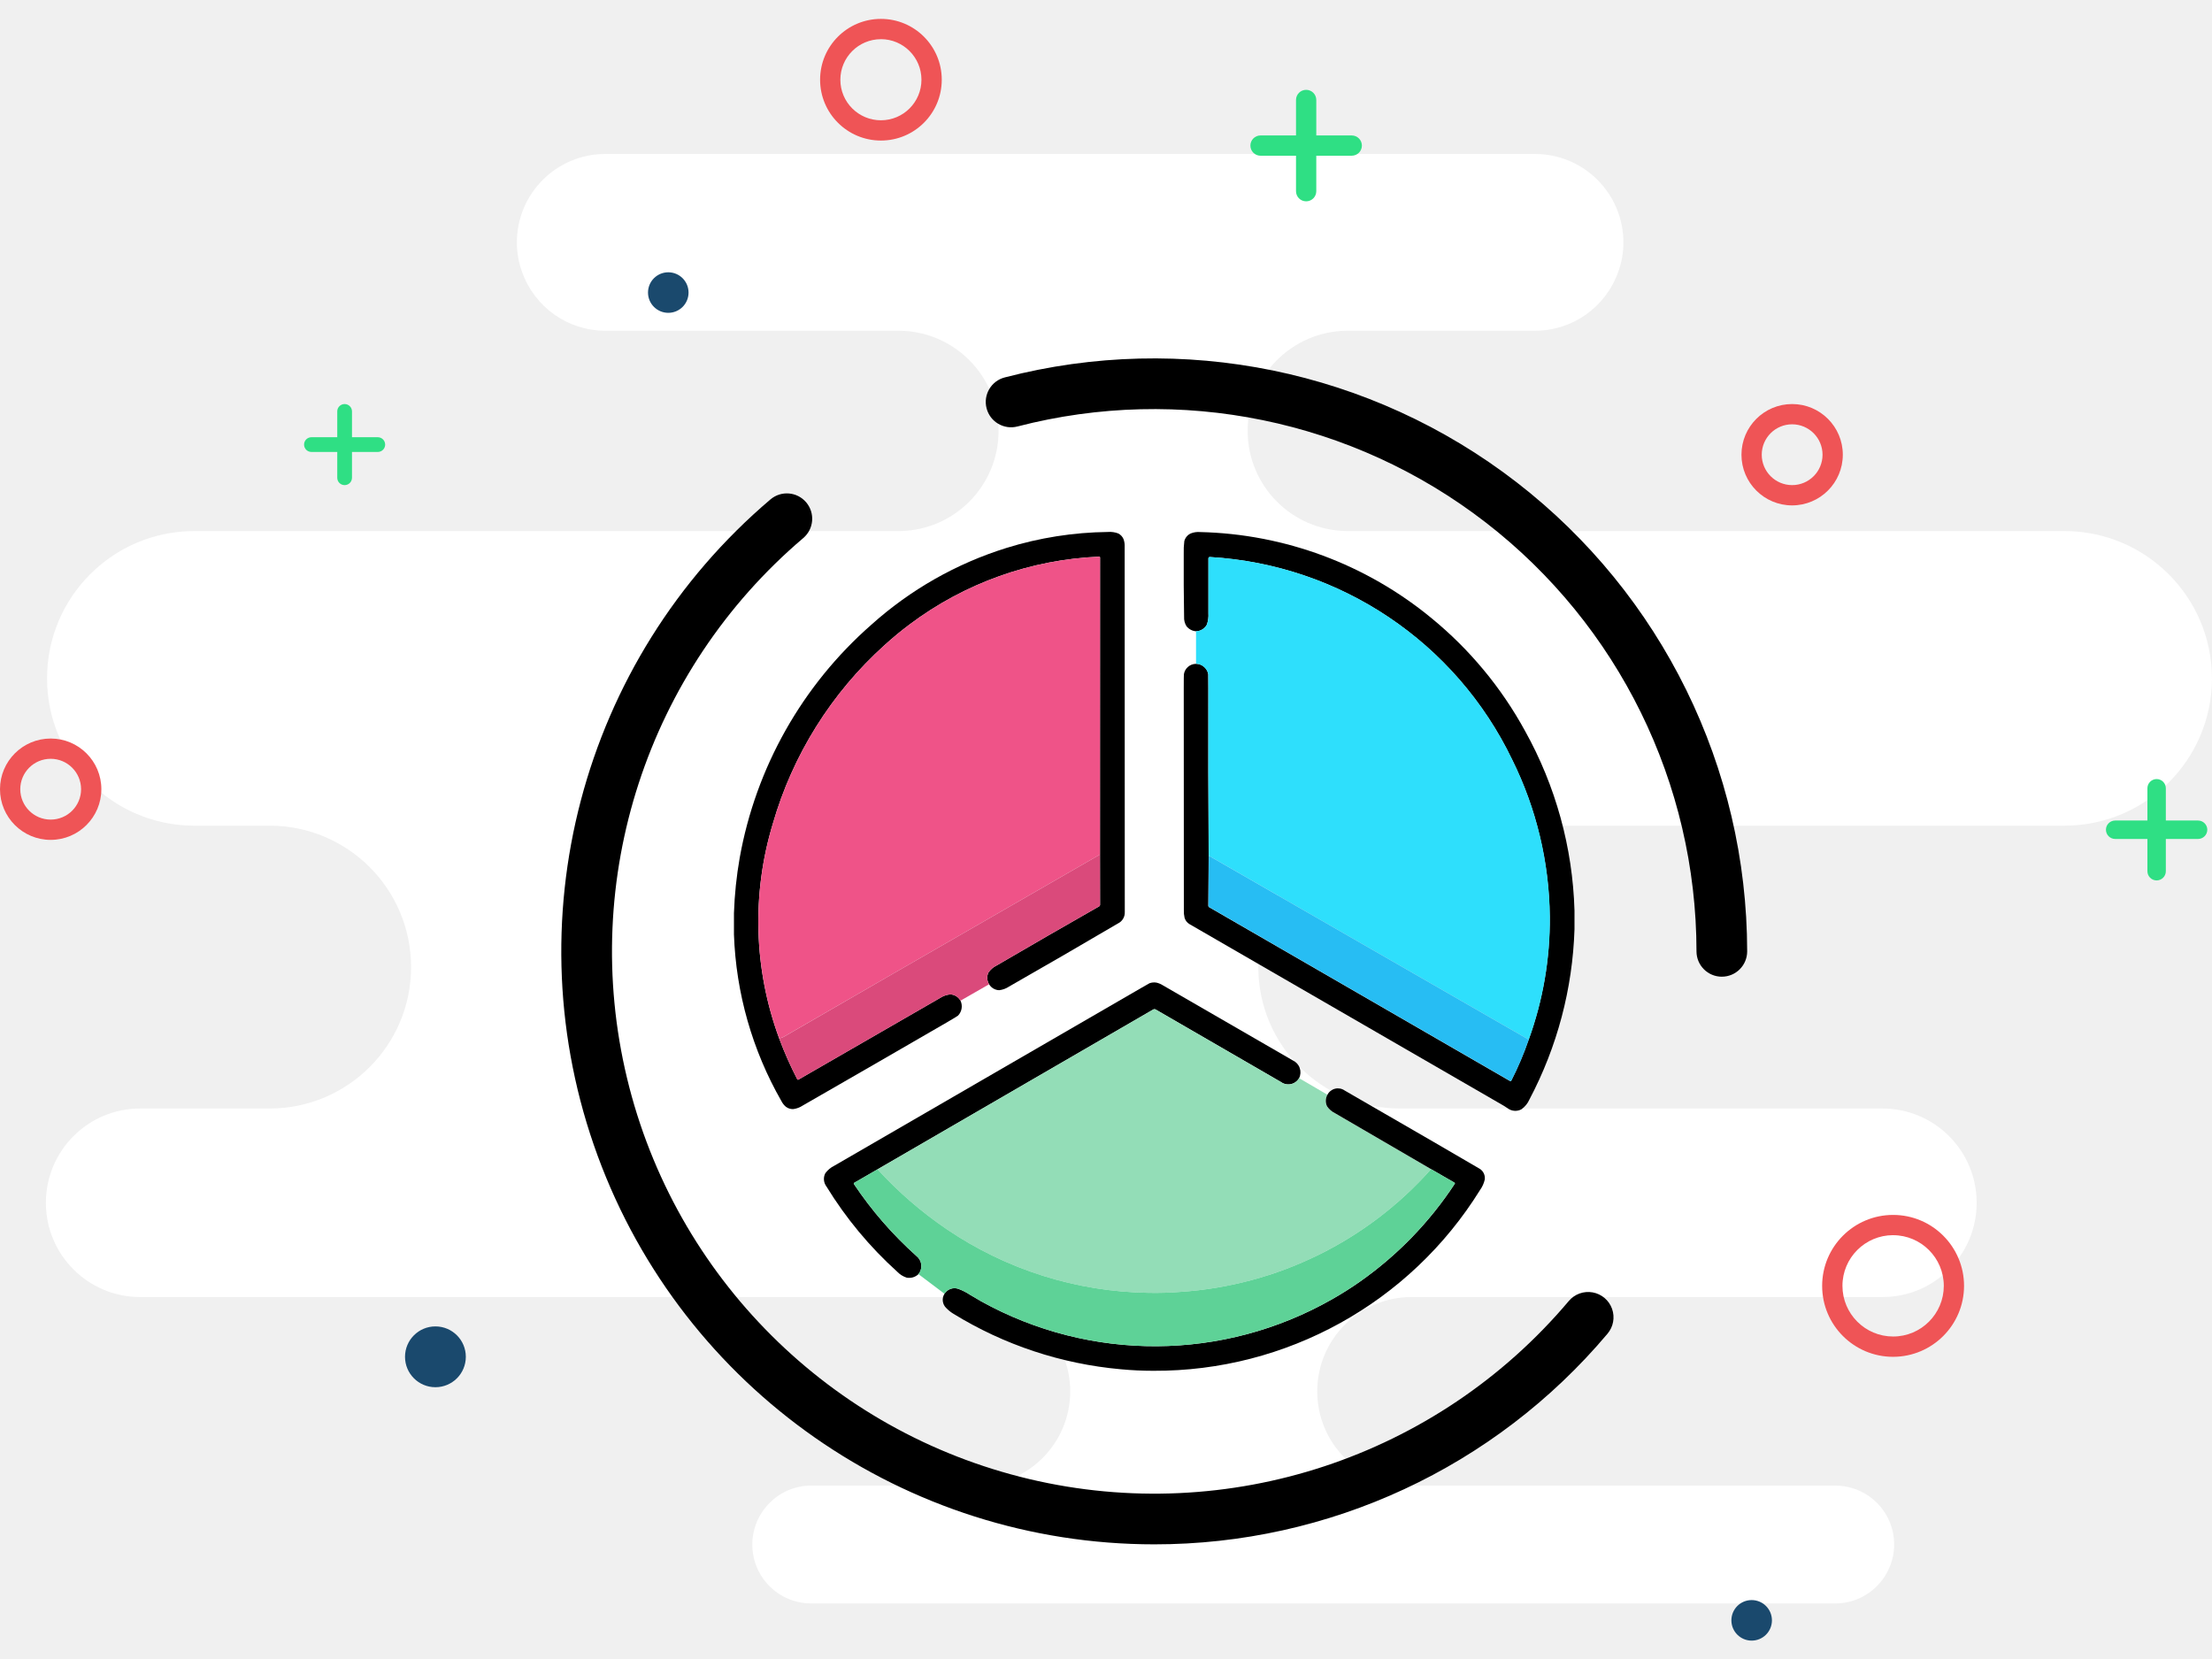
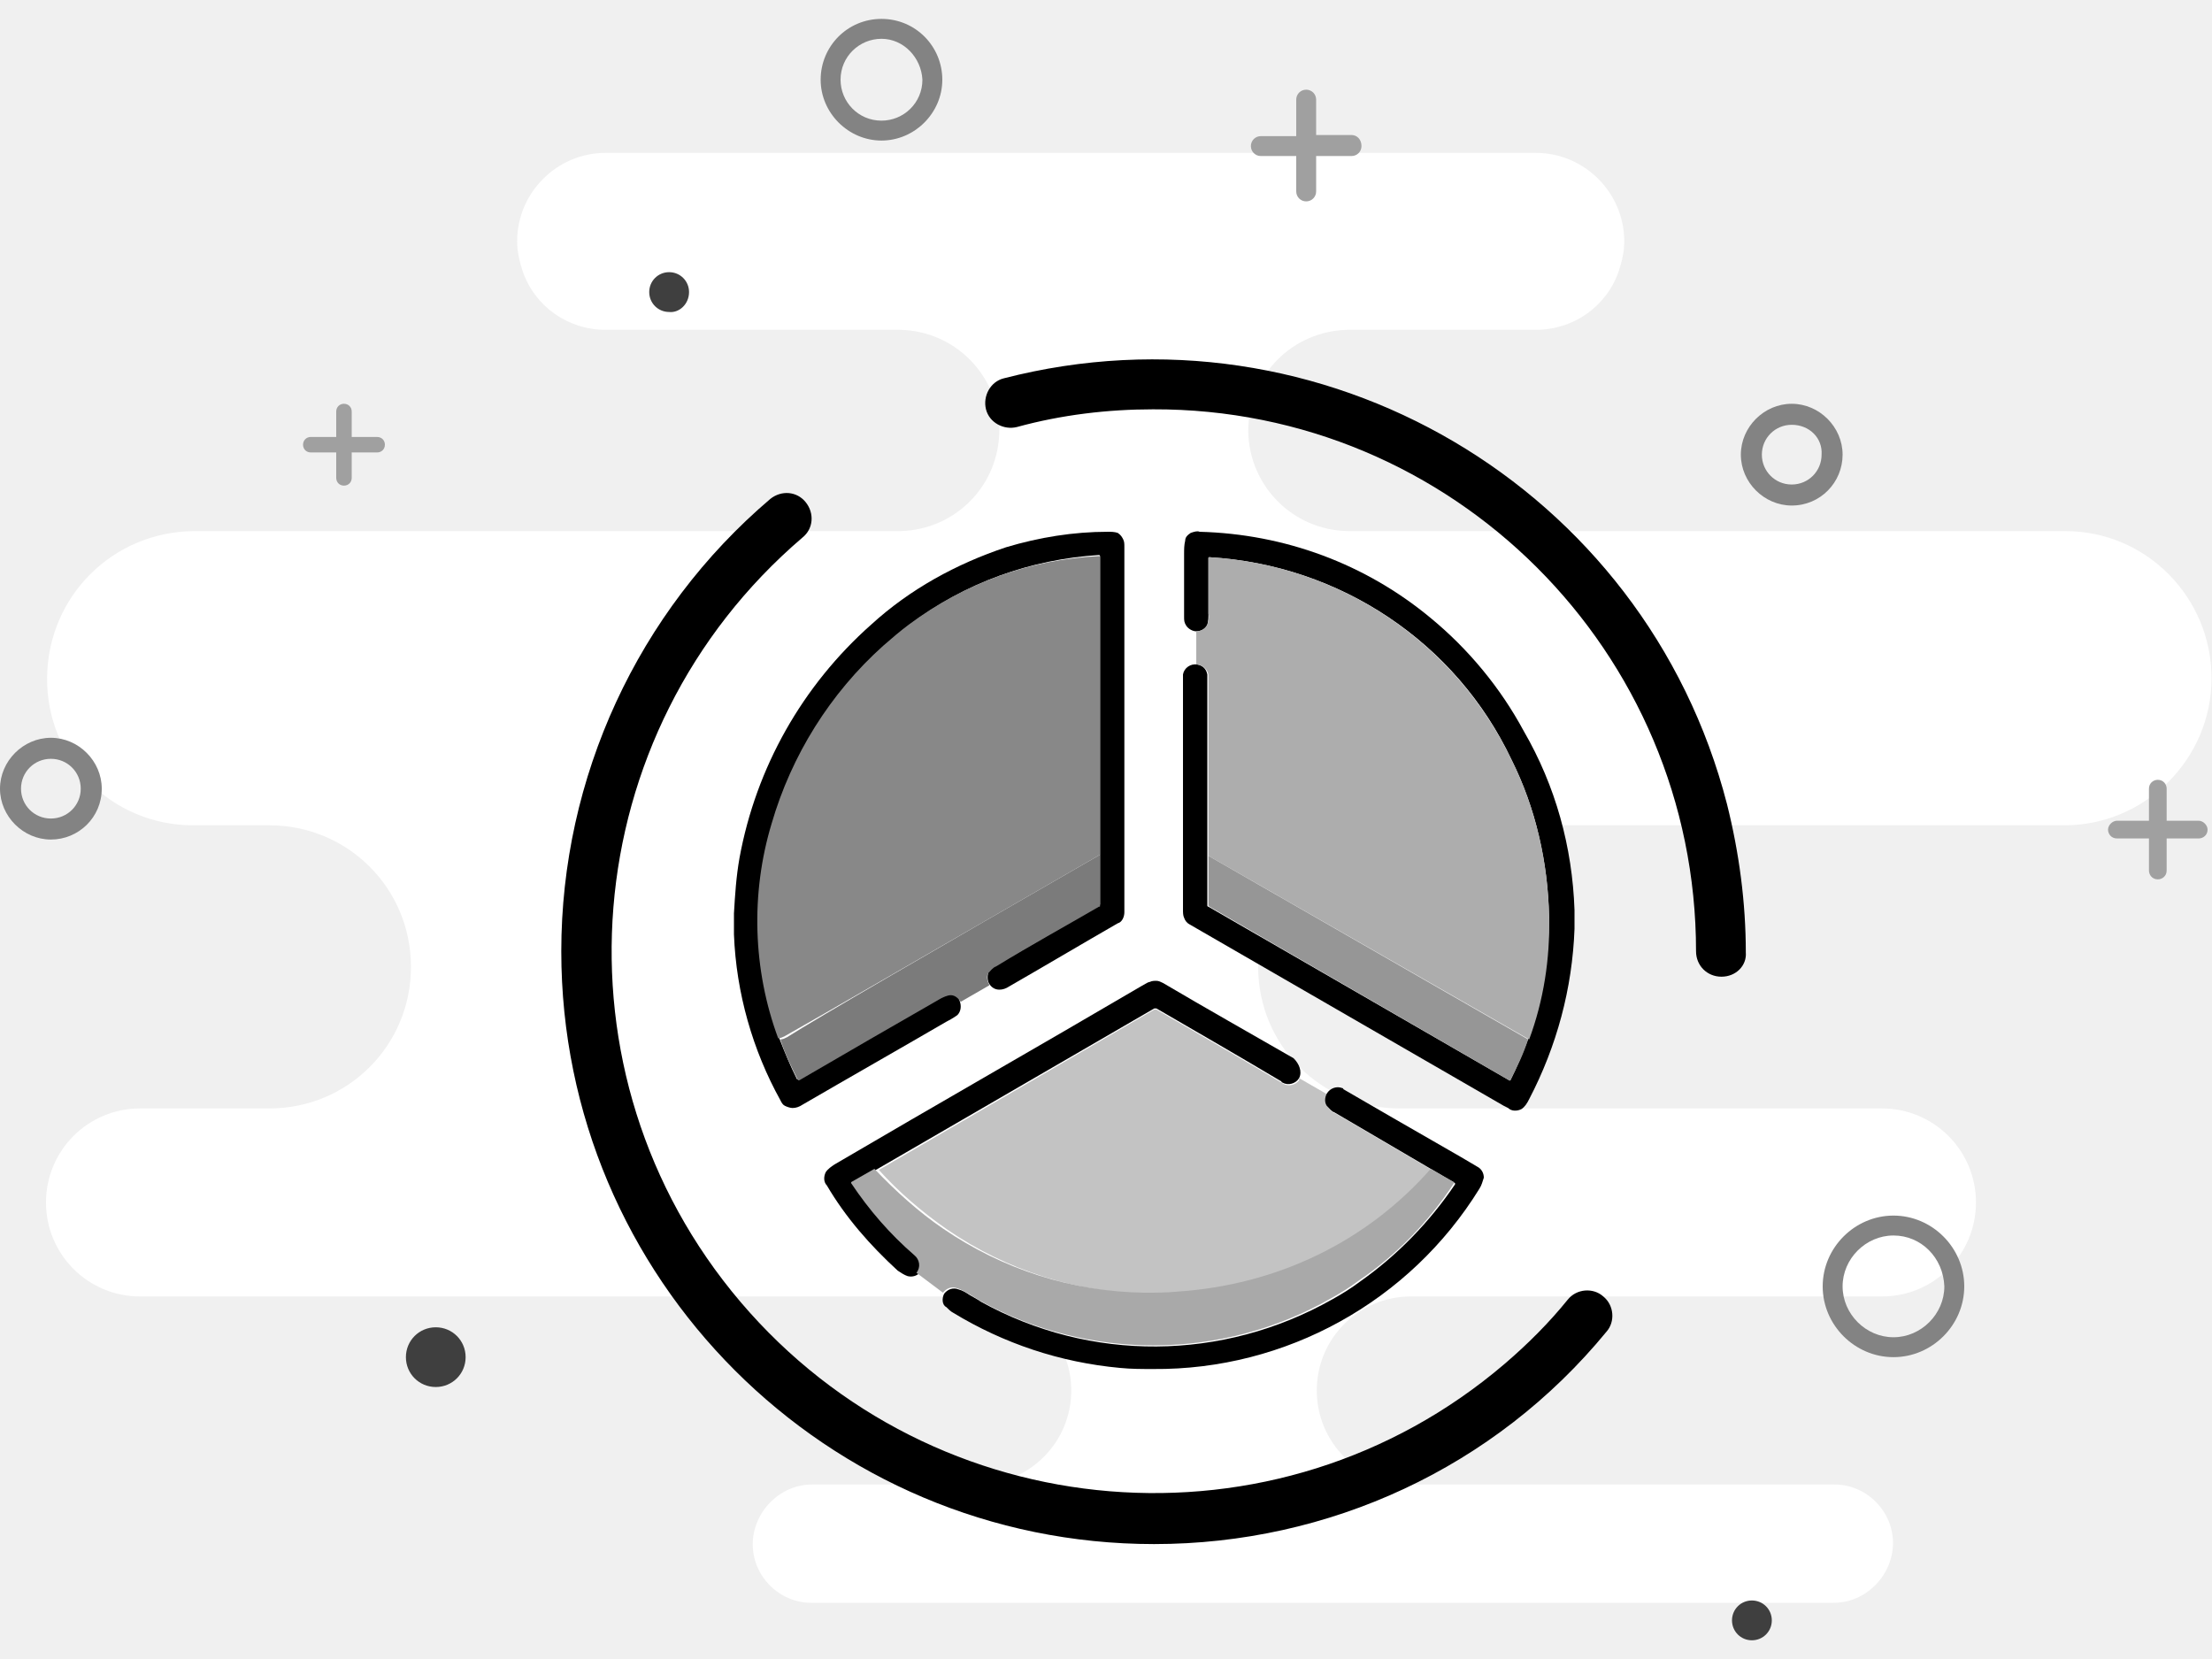
- <svg xmlns="http://www.w3.org/2000/svg" width="200" height="150" viewBox="0 0 200 150">
+ <svg xmlns="http://www.w3.org/2000/svg" version="1.1" id="Layer_1" x="0px" y="0px" viewBox="0 0 200 150" style="enable-background:new 0 0 200 150;" xml:space="preserve">
+   <style type="text/css">
+ 	.st0{fill:none;}
+ 	.st1{fill:#FFFFFF;}
+ 	.st2{fill:#3F3F3F;}
+ 	.st3{fill:#838383;}
+ 	.st4{fill:#A0A0A0;}
+ 	.st5{fill:#888888;}
+ 	.st6{fill:#ADADAD;}
+ 	.st7{fill:#7B7B7B;}
+ 	.st8{fill:#969696;}
+ 	.st9{fill:#C3C3C3;}
+ 	.st10{fill:#A9A9A9;}
+ </style>
  <g id="not_found" transform="translate(0 1.726)">
-     <rect id="Rectangle_17641" data-name="Rectangle 17641" width="199.792" height="150" transform="translate(0.003 -1.726)" fill="none" />
+     <rect id="Rectangle_17641" x="0" y="-1.7" class="st0" width="199.8" height="150" />
    <g id="design" transform="translate(4.158 12.195)">
-       <path id="back" d="M195.842,47.414a13.344,13.344,0,0,1-13.3,13.319H122.4a12.786,12.786,0,0,0,0,25.572H166.04a8.524,8.524,0,0,1,0,17.048H123.466a8.524,8.524,0,0,0,0,17.048h38.317a5.32,5.32,0,0,1,3.757,9.089,5.282,5.282,0,0,1-3.757,1.566h-92.6a5.32,5.32,0,0,1-3.757-9.089,5.282,5.282,0,0,1,3.757-1.566h14.9a8.524,8.524,0,0,0,0-17.048H8.515a8.524,8.524,0,0,1,0-17.048H20.223a12.786,12.786,0,0,0,0-25.572H13.3a13.319,13.319,0,0,1,0-26.637H77.166a9.057,9.057,0,0,0,0-18.113H50.557a7.979,7.979,0,0,1-7.514-5.327,7.664,7.664,0,0,1-.468-2.664A8,8,0,0,1,50.557,0h84.084a8,8,0,0,1,7.983,7.991,7.664,7.664,0,0,1-.468,2.664,7.968,7.968,0,0,1-7.514,5.327h-17.03a9.057,9.057,0,0,0,0,18.113h64.926a13.344,13.344,0,0,1,13.3,13.319" transform="translate(0 0)" fill="#fff" />
+       <path id="back" class="st1" d="M195.8,47.4c0,7.3-6,13.3-13.3,13.3h-60.1c-7.1,0-12.8,5.7-12.8,12.8c0,7.1,5.7,12.8,12.8,12.8H166    c4.7,0,8.5,3.8,8.5,8.5c0,4.7-3.8,8.5-8.5,8.5h-42.6c-4.7,0-8.5,3.8-8.5,8.5s3.8,8.5,8.5,8.5h38.3c2.9,0,5.3,2.4,5.3,5.3    c0,1.4-0.6,2.8-1.6,3.8c-1,1-2.3,1.6-3.8,1.6H69.2c-2.9,0-5.3-2.4-5.3-5.3c0-1.4,0.6-2.8,1.6-3.8c1-1,2.3-1.6,3.8-1.6h14.9    c4.7,0,8.5-3.8,8.5-8.5s-3.8-8.5-8.5-8.5H8.5c-4.7,0-8.5-3.8-8.5-8.5s3.8-8.5,8.5-8.5h11.7c7.1,0,12.8-5.7,12.8-12.8    c0-7.1-5.7-12.8-12.8-12.8h-6.9C5.9,60.7,0,54.7,0.1,47.3C0.2,40,6,34.2,13.3,34.1h63.9c5-0.1,9-4.1,9-9.2c-0.1-4.9-4-8.9-9-9    H50.6c-3.4,0-6.4-2.1-7.5-5.3c-0.3-0.9-0.5-1.8-0.5-2.7c0-4.4,3.6-8,8-8h84.1c4.4,0,8,3.6,8,8c0,0.9-0.2,1.8-0.5,2.7    c-1.1,3.2-4.1,5.3-7.5,5.3h-17c-5,0.1-9,4.1-9,9.2c0.1,4.9,4,8.9,9,9h64.9C189.9,34.1,195.8,40.1,195.8,47.4" />
    </g>
    <g id="circle" transform="translate(50.749 30.683)">
-       <path id="Path_17194" data-name="Path 17194" d="M109.112,141.836a53.612,53.612,0,0,1-34.7-94.477,2.291,2.291,0,0,1,2.967,3.492,49.03,49.03,0,1,0,69.209,68.992,2.291,2.291,0,1,1,3.5,2.957,53.533,53.533,0,0,1-40.974,19.036" transform="translate(-55.5 -34.612)" />
-       <path id="Path_17195" data-name="Path 17195" d="M163.932,89.4a2.291,2.291,0,0,1-2.291-2.291,49.074,49.074,0,0,0-61.394-47.458,2.291,2.291,0,0,1-1.152-4.435,53.655,53.655,0,0,1,67.128,51.892,2.291,2.291,0,0,1-2.291,2.291" transform="translate(-59 -33.5)" />
+       <path id="Path_17194" d="M53.6,107.2C24,107.2,0,83.2,0,53.6c0-15.7,6.9-30.7,18.9-40.9c1-0.8,2.4-0.7,3.2,0.3    c0.8,1,0.7,2.4-0.3,3.2C1.2,33.8-1.3,64.7,16.2,85.3s48.5,23.2,69.1,5.6c2.1-1.8,4-3.7,5.7-5.8c0.8-1,2.3-1.1,3.2-0.3    c1,0.8,1.1,2.3,0.3,3.2c0,0,0,0,0,0C84.4,100.3,69.4,107.2,53.6,107.2" />
+       <path id="Path_17195" d="M104.9,55.9c-1.3,0-2.3-1-2.3-2.3l0,0c0-27.1-22-49.1-49.1-49c-4.1,0-8.3,0.5-12.3,1.6    c-1.2,0.3-2.5-0.4-2.8-1.6c-0.3-1.2,0.4-2.5,1.6-2.8c28.7-7.4,58,9.8,65.4,38.5c1.1,4.4,1.7,8.9,1.7,13.4    C107.2,54.9,106.2,55.9,104.9,55.9L104.9,55.9" />
    </g>
    <g id="elements" transform="translate(0 -0.018)">
-       <path id="Path_17196" data-name="Path 17196" d="M45.5,131.749a2.749,2.749,0,1,0-2.749,2.749,2.749,2.749,0,0,0,2.749-2.749" transform="translate(-3.382 -10.78)" fill="#1a496d" />
-       <path id="Path_17197" data-name="Path 17197" d="M67.666,26.833a1.833,1.833,0,1,0-1.833,1.833,1.832,1.832,0,0,0,1.833-1.833" transform="translate(-5.41 -2.089)" fill="#1a496d" />
-       <path id="Path_17198" data-name="Path 17198" d="M174.666,157.833a1.833,1.833,0,1,0-1.833,1.833,1.832,1.832,0,0,0,1.833-1.833" transform="translate(-14.455 -13.036)" fill="#1a496d" />
-       <path id="Path_17199" data-name="Path 17199" d="M186.415,130.83a6.415,6.415,0,1,1,6.415-6.415,6.422,6.422,0,0,1-6.415,6.415m0-11A4.582,4.582,0,1,0,191,124.415a4.587,4.587,0,0,0-4.582-4.582" transform="translate(-15.249 -9.86)" fill="#ef5456" />
-       <path id="Path_17200" data-name="Path 17200" d="M176.582,47.164a4.582,4.582,0,1,1,4.582-4.582,4.587,4.587,0,0,1-4.582,4.582m0-7.332a2.749,2.749,0,1,0,2.749,2.749,2.753,2.753,0,0,0-2.749-2.749" transform="translate(-14.544 -3.176)" fill="#ef5456" />
-       <path id="Path_17201" data-name="Path 17201" d="M86.5,11A5.5,5.5,0,1,1,92,5.5,5.5,5.5,0,0,1,86.5,11m0-9.164A3.666,3.666,0,1,0,90.164,5.5,3.669,3.669,0,0,0,86.5,1.833" transform="translate(-6.85)" fill="#ef5456" />
-       <path id="Path_17202" data-name="Path 17202" d="M4.582,80.164a4.582,4.582,0,1,1,4.582-4.582,4.587,4.587,0,0,1-4.582,4.582m0-7.332a2.749,2.749,0,1,0,2.749,2.749,2.753,2.753,0,0,0-2.749-2.749" transform="translate(0 -5.933)" fill="#ef5456" />
-       <path id="Path_17203" data-name="Path 17203" d="M133.581,12.04a.919.919,0,0,1-.916.916h-3.208v3.208a.916.916,0,1,1-1.833,0V12.957h-3.208a.916.916,0,1,1,0-1.833h3.208V7.916a.916.916,0,1,1,1.833,0v3.208h3.208a.919.919,0,0,1,.916.916" transform="translate(-10.444 -0.585)" fill="#2fdf84" />
-       <path id="Path_17204" data-name="Path 17204" d="M37.332,41.666a.668.668,0,0,1-.666.666H34.332v2.333a.666.666,0,1,1-1.332,0V42.332H30.666a.666.666,0,1,1,0-1.333H33V38.666a.666.666,0,1,1,1.332,0V41h2.333a.668.668,0,0,1,.666.666" transform="translate(-2.507 -3.176)" fill="#2fdf84" />
-       <path id="Path_17205" data-name="Path 17205" d="M217.164,79.582a.835.835,0,0,1-.833.833h-2.916v2.916a.833.833,0,1,1-1.666,0V80.415h-2.916a.833.833,0,0,1,0-1.666h2.916V75.833a.833.833,0,0,1,1.666,0v2.916h2.916a.835.835,0,0,1,.833.833" transform="translate(-17.589 -6.268)" fill="#2fdf84" />
+       <path id="Path_17196" class="st2" d="M42.1,121c0-1.5-1.2-2.7-2.7-2.7s-2.7,1.2-2.7,2.7s1.2,2.7,2.7,2.7c0,0,0,0,0,0    C40.9,123.7,42.1,122.5,42.1,121" />
+       <path id="Path_17197" class="st2" d="M62.3,24.7c0-1-0.8-1.8-1.8-1.8s-1.8,0.8-1.8,1.8c0,1,0.8,1.8,1.8,1.8    C61.4,26.6,62.3,25.8,62.3,24.7C62.3,24.7,62.3,24.7,62.3,24.7" />
+       <path id="Path_17198" class="st2" d="M160.2,144.8c0-1-0.8-1.8-1.8-1.8s-1.8,0.8-1.8,1.8s0.8,1.8,1.8,1.8h0    C159.4,146.6,160.2,145.8,160.2,144.8C160.2,144.8,160.2,144.8,160.2,144.8" />
+       <path id="Path_17199" class="st3" d="M171.2,121c-3.5,0-6.4-2.9-6.4-6.4s2.9-6.4,6.4-6.4c3.5,0,6.4,2.9,6.4,6.4v0    C177.6,118.1,174.7,121,171.2,121 M171.2,110c-2.5,0-4.6,2.1-4.6,4.6s2.1,4.6,4.6,4.6c2.5,0,4.6-2.1,4.6-4.6    C175.7,112,173.7,110,171.2,110" />
+       <path id="Path_17200" class="st3" d="M162,44c-2.5,0-4.6-2.1-4.6-4.6s2.1-4.6,4.6-4.6c2.5,0,4.6,2.1,4.6,4.6    C166.6,41.9,164.6,44,162,44 M162,36.7c-1.5,0-2.7,1.2-2.7,2.7s1.2,2.7,2.7,2.7s2.7-1.2,2.7-2.7c0,0,0,0,0,0    C164.8,37.9,163.6,36.7,162,36.7" />
+       <path id="Path_17201" class="st3" d="M79.7,11c-3,0-5.5-2.5-5.5-5.5S76.6,0,79.7,0s5.5,2.5,5.5,5.5S82.7,11,79.7,11 M79.7,1.8    c-2,0-3.7,1.6-3.7,3.7c0,2,1.6,3.7,3.7,3.7c2,0,3.7-1.6,3.7-3.7c0,0,0,0,0,0C83.3,3.5,81.7,1.8,79.7,1.8" />
+       <path id="Path_17202" class="st3" d="M4.6,74.2c-2.5,0-4.6-2.1-4.6-4.6s2.1-4.6,4.6-4.6s4.6,2.1,4.6,4.6    C9.2,72.2,7.1,74.2,4.6,74.2 M4.6,66.9c-1.5,0-2.7,1.2-2.7,2.7c0,1.5,1.2,2.7,2.7,2.7s2.7-1.2,2.7-2.7C7.3,68.1,6.1,66.9,4.6,66.9    " />
+       <path id="Path_17203" class="st4" d="M123.1,11.5c0,0.5-0.4,0.9-0.9,0.9H119v3.2c0,0.5-0.4,0.9-0.9,0.9c-0.5,0-0.9-0.4-0.9-0.9    v-3.2H114c-0.5,0-0.9-0.4-0.9-0.9s0.4-0.9,0.9-0.9l0,0h3.2V7.3c0-0.5,0.4-0.9,0.9-0.9c0.5,0,0.9,0.4,0.9,0.9l0,0v3.2h3.2    C122.7,10.5,123.1,10.9,123.1,11.5" />
+       <path id="Path_17204" class="st4" d="M34.8,38.5c0,0.4-0.3,0.7-0.7,0.7h-2.3v2.3c0,0.4-0.3,0.7-0.7,0.7s-0.7-0.3-0.7-0.7v-2.3    h-2.3c-0.4,0-0.7-0.3-0.7-0.7s0.3-0.7,0.7-0.7h2.3v-2.3c0-0.4,0.3-0.7,0.7-0.7s0.7,0.3,0.7,0.7l0,0v2.3h2.3    C34.5,37.8,34.8,38.1,34.8,38.5" />
+       <path id="Path_17205" class="st4" d="M199.6,73.3c0,0.5-0.4,0.8-0.8,0.8h-2.9v2.9c0,0.5-0.4,0.8-0.8,0.8c-0.5,0-0.8-0.4-0.8-0.8    v-2.9h-2.9c-0.5,0-0.8-0.4-0.8-0.8s0.4-0.8,0.8-0.8l0,0h2.9v-2.9c0-0.5,0.4-0.8,0.8-0.8c0.5,0,0.8,0.4,0.8,0.8v2.9h2.9    C199.2,72.5,199.6,72.9,199.6,73.3" />
    </g>
-     <g id="pie-chart_1_" data-name="pie-chart (1)" transform="translate(66.361 45.855)">
-       <g id="Group_17171" data-name="Group 17171" transform="translate(2.203 2.749)">
-         <path id="Path_17533" data-name="Path 17533" d="M125.576,297.434a1.129,1.129,0,0,1-1.642.349q-5.614-3.257-11.324-6.553a.228.228,0,0,0-.229,0L87.46,305.678" transform="translate(-76.681 -250.284)" fill="none" />
-         <path id="Path_17534" data-name="Path 17534" d="M75.135,388.75l-2.111,1.219a.076.076,0,0,0-.036.05.079.079,0,0,0,.012.061,34.3,34.3,0,0,0,5.657,6.509,1.15,1.15,0,0,1,.178,1.637" transform="translate(-64.356 -333.356)" fill="none" />
-         <path id="Path_17535" data-name="Path 17535" d="M360.641,343.29a1.119,1.119,0,0,0-.033,1.055,1.86,1.86,0,0,0,.721.62q4.319,2.511,8.682,5.057" transform="translate(-309.185 -294.644)" fill="none" />
-         <path id="Path_17536" data-name="Path 17536" d="M137.508,388.65a33.215,33.215,0,0,1-22.62,11.094,29.313,29.313,0,0,1-2.969.086,33.311,33.311,0,0,1-18.21-5.756,35.524,35.524,0,0,1-6.249-5.409" transform="translate(-76.681 -333.271)" fill="none" />
-         <path id="Path_17537" data-name="Path 17537" d="M128.25,399.915a1.069,1.069,0,0,1,1.253-.442,5.052,5.052,0,0,1,1.044.528q.794.476,1.006.594a32.385,32.385,0,0,0,31.752-.187q1.3-.738,2.509-1.587a32.855,32.855,0,0,0,8.571-8.847.072.072,0,0,0,.011-.056.069.069,0,0,0-.033-.045l-2.118-1.223" transform="translate(-111.416 -333.271)" fill="none" />
-         <path id="Path_17538" data-name="Path 17538" d="M154.454,208.731a1.1,1.1,0,0,1-.059-1.063,1.849,1.849,0,0,1,.723-.626q4.645-2.713,9.289-5.358a.149.149,0,0,0,.077-.131L164.478,197" transform="translate(-133.586 -170.068)" fill="none" />
-         <path id="Path_17539" data-name="Path 17539" d="M45.733,42.492l.006-26.868a.064.064,0,0,0-.067-.064,30.68,30.68,0,0,0-17.141,6.12q-1.159.864-2.286,1.888A34.651,34.651,0,0,0,16.154,39.7a30.518,30.518,0,0,0,.571,19.417" transform="translate(-14.841 -15.56)" fill="none" />
-         <path id="Path_17540" data-name="Path 17540" d="M27.54,286.2a33.63,33.63,0,0,0,1.637,3.7.072.072,0,0,0,.044.036.075.075,0,0,0,.057-.006q6.408-3.7,12.782-7.368a2.062,2.062,0,0,1,.935-.34,1.1,1.1,0,0,1,.941.567" transform="translate(-25.655 -242.638)" fill="none" />
-         <path id="Path_17541" data-name="Path 17541" d="M281.46,80.75a1.223,1.223,0,0,1,1.11.948q.01.05.007,1.3-.019,7.607.031,15.112" transform="translate(-241.885 -71.073)" fill="none" />
-         <path id="Path_17542" data-name="Path 17542" d="M289.03,197.7l-.03,4.536a.132.132,0,0,0,.067.114l27.218,15.727a.074.074,0,0,0,.1-.031,28.606,28.606,0,0,0,1.576-3.709" transform="translate(-248.305 -170.664)" fill="none" />
-         <path id="Path_17543" data-name="Path 17543" d="M311.545,59.418a31.776,31.776,0,0,0,1.909-11.137,32.724,32.724,0,0,0-3.393-14.168,32.42,32.42,0,0,0-27.349-18.335.123.123,0,0,0-.132.123V20.85a2.651,2.651,0,0,1-.135,1.033,1.145,1.145,0,0,1-.984.607" transform="translate(-241.885 -15.745)" fill="none" />
-         <path id="Path_17544" data-name="Path 17544" d="M56.547,197Q32.8,210.666,28.091,213.4a1.567,1.567,0,0,1-.551.223" transform="translate(-25.655 -170.068)" fill="none" />
-         <path id="Path_17545" data-name="Path 17545" d="M318.136,214.337,289.2,197.7" transform="translate(-248.476 -170.664)" fill="none" />
+     <g id="pie-chart_1_" transform="translate(66.361 45.855)">
+       <g id="Group_17171" transform="translate(2.203 2.749)">
+         <path id="Path_17533" class="st0" d="M48.9,47.1c-0.3,0.5-1,0.7-1.5,0.4c0,0-0.1,0-0.1-0.1c-3.7-2.2-7.5-4.4-11.3-6.6     c-0.1,0-0.2,0-0.2,0L10.8,55.4" />
+         <path id="Path_17534" class="st0" d="M10.8,55.4l-2.1,1.2c0,0,0,0,0,0c0,0,0,0,0,0.1c1.6,2.4,3.5,4.6,5.7,6.5     c0.5,0.4,0.6,1.1,0.2,1.6c0,0,0,0,0,0" />
+         <path id="Path_17535" class="st0" d="M51.5,48.6c-0.2,0.3-0.2,0.7,0,1.1c0.2,0.3,0.4,0.5,0.7,0.6c2.9,1.7,5.8,3.4,8.7,5.1" />
+         <path id="Path_17536" class="st0" d="M60.8,55.4C55,61.9,46.9,65.9,38.2,66.5c-1,0.1-2,0.1-3,0.1c-6.5-0.1-12.8-2.1-18.2-5.8     c-2.3-1.6-4.4-3.4-6.2-5.4" />
+         <path id="Path_17537" class="st0" d="M16.8,66.6c0.3-0.4,0.8-0.6,1.3-0.4c0.4,0.1,0.7,0.3,1,0.5c0.5,0.3,0.9,0.5,1,0.6     c9.9,5.5,21.9,5.4,31.8-0.2c0.9-0.5,1.7-1,2.5-1.6c3.4-2.4,6.3-5.4,8.6-8.8c0,0,0,0,0-0.1c0,0,0,0,0,0l-2.1-1.2" />
+         <path id="Path_17538" class="st0" d="M20.9,38.7c-0.2-0.3-0.2-0.7-0.1-1.1c0.2-0.3,0.4-0.5,0.7-0.6c3.1-1.8,6.2-3.6,9.3-5.4     c0,0,0.1-0.1,0.1-0.1l0-4.6" />
+         <path id="Path_17539" class="st0" d="M30.9,26.9l0-26.9c0,0,0-0.1-0.1-0.1c0,0,0,0,0,0c-6.2,0.3-12.2,2.4-17.1,6.1     c-0.8,0.6-1.5,1.2-2.3,1.9c-4.8,4.3-8.3,9.9-10.1,16.1c-1.9,6.4-1.7,13.2,0.6,19.4" />
+         <path id="Path_17540" class="st0" d="M1.9,43.6c0.5,1.3,1,2.5,1.6,3.7c0,0,0,0,0,0c0,0,0,0,0.1,0c4.3-2.5,8.5-4.9,12.8-7.4     c0.3-0.2,0.6-0.3,0.9-0.3c0.4,0,0.8,0.2,0.9,0.6" />
+         <path id="Path_17541" class="st0" d="M39.6,9.7c0.5,0,1,0.4,1.1,0.9c0,0,0,0.5,0,1.3c0,5.1,0,10.1,0,15.1" />
+         <path id="Path_17542" class="st0" d="M40.7,27l0,4.5c0,0,0,0.1,0.1,0.1L68,47.4c0,0,0.1,0,0.1,0c0,0,0,0,0,0     c0.6-1.2,1.1-2.4,1.6-3.7" />
+         <path id="Path_17543" class="st0" d="M69.7,43.7c1.3-3.6,1.9-7.3,1.9-11.1c-0.1-4.9-1.2-9.8-3.4-14.2C63.1,7.7,52.6,0.7,40.8,0     c-0.1,0-0.1,0-0.1,0.1c0,0,0,0,0,0v4.9c0,0.3,0,0.7-0.1,1c-0.2,0.4-0.6,0.6-1,0.6" />
+         <path id="Path_17544" class="st0" d="M30.9,26.9C15.1,36,5.6,41.5,2.4,43.3c-0.2,0.1-0.4,0.2-0.6,0.2" />
+         <path id="Path_17545" class="st0" d="M69.7,43.7L40.7,27" />
      </g>
-       <path id="Path_17546" data-name="Path 17546" d="M23.071,41.412a1.1,1.1,0,0,1-.059-1.063,1.849,1.849,0,0,1,.723-.626q4.645-2.713,9.289-5.358a.149.149,0,0,0,.077-.131l-.006-4.552L33.1,2.813a.064.064,0,0,0-.067-.064,30.68,30.68,0,0,0-17.141,6.12q-1.159.864-2.286,1.888A34.651,34.651,0,0,0,3.516,26.889a30.518,30.518,0,0,0,.571,19.417,33.628,33.628,0,0,0,1.637,3.7.072.072,0,0,0,.044.036.075.075,0,0,0,.057-.006q6.408-3.7,12.782-7.368a2.062,2.062,0,0,1,.935-.34,1.1,1.1,0,0,1,.941.567,1.2,1.2,0,0,1-.221,1.349q-.073.07-1.039.631-6.493,3.763-13,7.5a2.047,2.047,0,0,1-.858.324,1.05,1.05,0,0,1-.658-.2,1.631,1.631,0,0,1-.41-.514A32.6,32.6,0,0,1,0,36.909v-1.93a35.949,35.949,0,0,1,.52-5A36.588,36.588,0,0,1,12.408,8.917,32.949,32.949,0,0,1,24.64,1.961,32.116,32.116,0,0,1,33.807.517a2.15,2.15,0,0,1,.94.134,1.017,1.017,0,0,1,.485.533,1.84,1.84,0,0,1,.095.678q0,16.507.01,33.015a1.09,1.09,0,0,1-.626,1.042q-4.9,2.883-9.835,5.7a2.053,2.053,0,0,1-.894.33A1.092,1.092,0,0,1,23.071,41.412Z" transform="translate(0 0)" />
-       <path id="Path_17547" data-name="Path 17547" d="M309.278,34.78v1.707a35.334,35.334,0,0,1-4.069,15.375,2.129,2.129,0,0,1-.741.905,1.151,1.151,0,0,1-1.244-.108l-.353-.227q-14.2-8.2-28.393-16.408a.991.991,0,0,1-.456-.58,2.638,2.638,0,0,1-.064-.7q-.015-10.016-.009-20.031,0-1.228.013-1.291a1.114,1.114,0,0,1,2.2,0q.01.05.007,1.3-.019,7.607.031,15.112l-.03,4.536a.132.132,0,0,0,.067.114l27.218,15.727a.074.074,0,0,0,.1-.031,28.621,28.621,0,0,0,1.576-3.709,31.776,31.776,0,0,0,1.909-11.137,32.724,32.724,0,0,0-3.393-14.168A32.42,32.42,0,0,0,276.31,2.825a.123.123,0,0,0-.132.123V7.9a2.651,2.651,0,0,1-.135,1.033,1.144,1.144,0,0,1-.984.607,1.227,1.227,0,0,1-.864-.459,1.437,1.437,0,0,1-.215-.845q-.049-2.841-.033-5.684A7.459,7.459,0,0,1,274,1.388a1.057,1.057,0,0,1,.583-.695,1.818,1.818,0,0,1,.839-.125,34.129,34.129,0,0,1,20.934,7.79A34.61,34.61,0,0,1,304.8,18.537,35.471,35.471,0,0,1,309.278,34.78Z" transform="translate(-233.28 -0.043)" />
-       <path id="Path_17548" data-name="Path 17548" d="M45.733,42.492q-23.742,13.666-28.456,16.4a1.567,1.567,0,0,1-.551.223A30.518,30.518,0,0,1,16.154,39.7,34.651,34.651,0,0,1,26.245,23.568q1.127-1.024,2.286-1.888a30.68,30.68,0,0,1,17.141-6.12.064.064,0,0,1,.067.064Z" transform="translate(-12.638 -12.81)" fill="#ef5388" />
-       <path id="Path_17549" data-name="Path 17549" d="M311.545,59.418,282.609,42.781q-.05-7.5-.031-15.112,0-1.248-.007-1.3a1.223,1.223,0,0,0-1.11-.948V22.49a1.145,1.145,0,0,0,.984-.607,2.651,2.651,0,0,0,.135-1.033V15.9a.123.123,0,0,1,.132-.123A32.42,32.42,0,0,1,310.06,34.113a32.724,32.724,0,0,1,3.393,14.168A31.776,31.776,0,0,1,311.545,59.418Z" transform="translate(-239.682 -12.996)" fill="#2edffc" />
-       <path id="Path_17550" data-name="Path 17550" d="M56.547,197l.006,4.552a.149.149,0,0,1-.077.131q-4.645,2.645-9.289,5.358a1.849,1.849,0,0,0-.723.626,1.1,1.1,0,0,0,.059,1.063l-2.587,1.486a1.1,1.1,0,0,0-.941-.567,2.062,2.062,0,0,0-.935.34q-6.374,3.672-12.782,7.368a.075.075,0,0,1-.057.006.072.072,0,0,1-.044-.036,33.631,33.631,0,0,1-1.637-3.7,1.567,1.567,0,0,0,.551-.223Q32.8,210.666,56.547,197Z" transform="translate(-23.452 -167.319)" fill="#da4a7b" />
-       <path id="Path_17551" data-name="Path 17551" d="M289.03,197.7l28.936,16.637a28.606,28.606,0,0,1-1.576,3.709.074.074,0,0,1-.1.031L289.067,202.35a.132.132,0,0,1-.067-.114Z" transform="translate(-246.102 -167.915)" fill="#27bdf3" />
-       <path id="Path_17552" data-name="Path 17552" d="M97.752,283.531a1.129,1.129,0,0,1-1.642.349q-5.614-3.257-11.324-6.553a.228.228,0,0,0-.229,0l-24.922,14.45-2.111,1.219a.076.076,0,0,0-.036.05.08.08,0,0,0,.012.061,34.3,34.3,0,0,0,5.657,6.509,1.15,1.15,0,0,1,.178,1.637,1.217,1.217,0,0,1-1.061.318,2.041,2.041,0,0,1-.853-.531,35.093,35.093,0,0,1-6.406-7.714,1.123,1.123,0,0,1-.1-1.2,2.237,2.237,0,0,1,.825-.684q13.858-8.03,27.719-16.055.733-.425.769-.438a1.222,1.222,0,0,1,.632-.053,1.838,1.838,0,0,1,.568.239q5.89,3.393,11.768,6.8A1.183,1.183,0,0,1,97.752,283.531Z" transform="translate(-46.653 -233.631)" />
-       <path id="Path_17553" data-name="Path 17553" d="M125.576,297.434l2.56,1.5a1.119,1.119,0,0,0-.033,1.055,1.86,1.86,0,0,0,.721.62q4.319,2.512,8.682,5.057a33.215,33.215,0,0,1-22.62,11.094,29.286,29.286,0,0,1-2.969.086,33.312,33.312,0,0,1-18.21-5.756,35.522,35.522,0,0,1-6.249-5.409l24.922-14.45a.228.228,0,0,1,.229,0q5.71,3.3,11.324,6.553A1.129,1.129,0,0,0,125.576,297.434Z" transform="translate(-74.478 -247.534)" fill="#93ddb7" />
-       <path id="Path_17554" data-name="Path 17554" d="M127.331,358.008a1.069,1.069,0,0,1,1.253-.442,5.053,5.053,0,0,1,1.044.528q.794.476,1.006.594a32.385,32.385,0,0,0,31.752-.187q1.3-.738,2.509-1.587a32.854,32.854,0,0,0,8.571-8.847.072.072,0,0,0,.011-.056.069.069,0,0,0-.033-.045l-2.118-1.223q-4.363-2.546-8.682-5.057a1.86,1.86,0,0,1-.721-.62,1.119,1.119,0,0,1,.033-1.055,1.064,1.064,0,0,1,1.559-.377q10.114,5.838,12.1,7.014a1,1,0,0,1,.566,1.026,2.583,2.583,0,0,1-.428.954,34.567,34.567,0,0,1-29.53,16.347q-1.489,0-2.963-.14a34.818,34.818,0,0,1-15.134-5.023,3.183,3.183,0,0,1-.619-.494A1.025,1.025,0,0,1,127.331,358.008Z" transform="translate(-108.294 -288.614)" />
-       <path id="Path_17555" data-name="Path 17555" d="M125.182,388.65l2.118,1.223a.069.069,0,0,1,.033.045.072.072,0,0,1-.011.056,32.854,32.854,0,0,1-8.571,8.847q-1.207.849-2.509,1.587a32.385,32.385,0,0,1-31.752.187q-.212-.117-1.006-.594a5.053,5.053,0,0,0-1.043-.528,1.069,1.069,0,0,0-1.253.442l-2.354-1.774a1.15,1.15,0,0,0-.178-1.637A34.3,34.3,0,0,1,73,389.995a.079.079,0,0,1-.012-.061.076.076,0,0,1,.036-.05l2.111-1.219a35.524,35.524,0,0,0,6.249,5.409,33.311,33.311,0,0,0,18.21,5.756,29.313,29.313,0,0,0,2.969-.086A33.215,33.215,0,0,0,125.182,388.65Z" transform="translate(-62.153 -330.521)" fill="#5ed297" />
+       <path id="Path_17546" d="M23.1,41.4c-0.2-0.3-0.2-0.7-0.1-1.1c0.2-0.3,0.4-0.5,0.7-0.6c3.1-1.8,6.2-3.6,9.3-5.4    c0,0,0.1-0.1,0.1-0.1l0-4.6l0-26.9c0,0,0-0.1-0.1-0.1c0,0,0,0,0,0C26.8,3,20.9,5.1,15.9,8.9c-0.8,0.6-1.5,1.2-2.3,1.9    c-4.8,4.3-8.3,9.9-10.1,16.1c-1.9,6.4-1.7,13.2,0.6,19.4c0.5,1.3,1,2.5,1.6,3.7c0,0,0,0,0,0c0,0,0,0,0.1,0    c4.3-2.5,8.5-4.9,12.8-7.4c0.3-0.2,0.6-0.3,0.9-0.3c0.4,0,0.8,0.2,0.9,0.6c0.2,0.5,0.1,1-0.2,1.3c0,0-0.4,0.3-1,0.6    c-4.3,2.5-8.7,5-13,7.5c-0.3,0.2-0.6,0.3-0.9,0.3c-0.2,0-0.5-0.1-0.7-0.2c-0.2-0.1-0.3-0.3-0.4-0.5C1.7,47.4,0.2,42.2,0,36.9V35    c0.1-1.7,0.2-3.3,0.5-5C2,21.8,6.2,14.4,12.4,8.9c3.5-3.2,7.7-5.5,12.2-7c3-0.9,6.1-1.4,9.2-1.4c0.3,0,0.6,0,0.9,0.1    C35,0.8,35.1,1,35.2,1.2c0.1,0.2,0.1,0.4,0.1,0.7c0,11,0,22,0,33c0,0.4-0.2,0.9-0.6,1c-3.3,1.9-6.5,3.8-9.8,5.7    c-0.3,0.2-0.6,0.3-0.9,0.3C23.6,41.9,23.3,41.7,23.1,41.4z" />
+       <path id="Path_17547" d="M76,34.7v1.7c-0.2,5.4-1.6,10.6-4.1,15.4c-0.2,0.4-0.4,0.7-0.7,0.9c-0.4,0.2-0.9,0.2-1.2-0.1l-0.4-0.2    C60.1,46.9,50.7,41.5,41.2,36c-0.2-0.1-0.4-0.3-0.5-0.6c-0.1-0.2-0.1-0.5-0.1-0.7c0-6.7,0-13.4,0-20c0-0.8,0-1.2,0-1.3    c0.1-0.6,0.7-1,1.3-0.9c0.5,0.1,0.8,0.4,0.9,0.9c0,0,0,0.5,0,1.3c0,5.1,0,10.1,0,15.1l0,4.5c0,0,0,0.1,0.1,0.1l27.2,15.7    c0,0,0.1,0,0.1,0c0,0,0,0,0,0c0.6-1.2,1.1-2.4,1.6-3.7c1.3-3.6,1.9-7.3,1.9-11.1c-0.1-4.9-1.2-9.8-3.4-14.2    C65.3,10.5,54.8,3.5,43,2.8c-0.1,0-0.1,0-0.1,0.1c0,0,0,0,0,0v5c0,0.3,0,0.7-0.1,1c-0.2,0.4-0.6,0.6-1,0.6c-0.3,0-0.7-0.2-0.9-0.5    c-0.2-0.3-0.2-0.5-0.2-0.8c0-1.9,0-3.8,0-5.7c0-0.4,0-0.8,0.1-1.2C40.8,1,41,0.8,41.3,0.6c0.3-0.1,0.6-0.2,0.8-0.1    c7.7,0.2,15,2.9,20.9,7.8c3.4,2.8,6.3,6.3,8.4,10.2C74.3,23.5,75.8,29,76,34.7z" />
+       <path id="Path_17548" class="st5" d="M33.1,29.7C17.3,38.8,7.8,44.3,4.6,46.1c-0.2,0.1-0.4,0.2-0.6,0.2    c-2.3-6.2-2.5-13.1-0.6-19.4c1.8-6.2,5.3-11.8,10.1-16.1c0.8-0.7,1.5-1.3,2.3-1.9C20.9,5.1,26.8,3,33,2.7c0,0,0.1,0,0.1,0.1    c0,0,0,0,0,0L33.1,29.7z" />
+       <path id="Path_17549" class="st6" d="M71.9,46.4L42.9,29.8c0-5,0-10,0-15.1c0-0.8,0-1.3,0-1.3c-0.1-0.5-0.6-0.9-1.1-0.9V9.5    c0.4,0,0.8-0.2,1-0.6c0.1-0.3,0.2-0.7,0.1-1V2.9c0-0.1,0.1-0.1,0.1-0.1c0,0,0,0,0,0c11.8,0.7,22.2,7.7,27.3,18.3    c2.2,4.4,3.3,9.3,3.4,14.2C73.8,39.1,73.2,42.9,71.9,46.4z" />
+       <path id="Path_17550" class="st7" d="M33.1,29.7l0,4.6c0,0.1,0,0.1-0.1,0.1c-3.1,1.8-6.2,3.5-9.3,5.4c-0.3,0.1-0.5,0.4-0.7,0.6    c-0.2,0.3-0.1,0.7,0.1,1.1l-2.6,1.5c-0.2-0.3-0.5-0.6-0.9-0.6c-0.3,0-0.7,0.2-0.9,0.3c-4.2,2.4-8.5,4.9-12.8,7.4c0,0,0,0-0.1,0    c0,0,0,0,0,0c-0.6-1.2-1.2-2.4-1.6-3.7c0.2,0,0.4-0.1,0.6-0.2C7.8,44.3,17.3,38.8,33.1,29.7z" />
+       <path id="Path_17551" class="st8" d="M42.9,29.8l28.9,16.6c-0.4,1.3-1,2.5-1.6,3.7c0,0-0.1,0.1-0.1,0c0,0,0,0,0,0L43,34.4    c0,0-0.1-0.1-0.1-0.1L42.9,29.8z" />
+       <path id="Path_17552" d="M51.1,49.9c-0.3,0.5-1,0.7-1.5,0.4c0,0-0.1,0-0.1-0.1c-3.7-2.2-7.5-4.4-11.3-6.6c-0.1,0-0.2,0-0.2,0    L13,58.1l-2.1,1.2c0,0,0,0,0,0c0,0,0,0,0,0.1c1.6,2.4,3.5,4.6,5.7,6.5c0.5,0.4,0.6,1.1,0.2,1.6c0,0,0,0,0,0    c-0.3,0.3-0.7,0.4-1.1,0.3c-0.3-0.1-0.6-0.3-0.9-0.5c-2.5-2.3-4.7-4.8-6.4-7.7c-0.3-0.3-0.3-0.8-0.1-1.2c0.2-0.3,0.5-0.5,0.8-0.7    c9.2-5.4,18.5-10.7,27.7-16.1c0.5-0.3,0.7-0.4,0.8-0.4c0.2-0.1,0.4-0.1,0.6-0.1c0.2,0,0.4,0.1,0.6,0.2c3.9,2.3,7.8,4.5,11.8,6.8    C51.1,48.6,51.4,49.3,51.1,49.9C51.1,49.9,51.1,49.9,51.1,49.9z" />
+       <path id="Path_17553" class="st9" d="M51.1,49.9l2.6,1.5c-0.2,0.3-0.2,0.7,0,1.1c0.2,0.3,0.4,0.5,0.7,0.6c2.9,1.7,5.8,3.4,8.7,5.1    c-5.8,6.5-13.9,10.5-22.6,11.1c-1,0.1-2,0.1-3,0.1c-6.5-0.1-12.8-2.1-18.2-5.8c-2.3-1.6-4.4-3.4-6.2-5.4l24.9-14.5    c0.1,0,0.2,0,0.2,0c3.8,2.2,7.6,4.4,11.3,6.6c0.5,0.4,1.2,0.3,1.6-0.2C51.1,50,51.1,49.9,51.1,49.9z" />
+       <path id="Path_17554" d="M19,69.4c0.3-0.4,0.8-0.6,1.3-0.4c0.4,0.1,0.7,0.3,1,0.5c0.5,0.3,0.9,0.5,1,0.6    c9.9,5.5,21.9,5.4,31.8-0.2c0.9-0.5,1.7-1,2.5-1.6c3.4-2.4,6.3-5.4,8.6-8.8c0,0,0,0,0-0.1c0,0,0,0,0,0L63,58.1    c-2.9-1.7-5.8-3.4-8.7-5.1c-0.3-0.1-0.5-0.4-0.7-0.6c-0.2-0.3-0.2-0.7,0-1.1c0.3-0.5,0.9-0.7,1.4-0.5c0,0,0.1,0,0.1,0.1    c6.7,3.9,10.8,6.2,12.1,7c0.4,0.2,0.6,0.6,0.6,1c-0.1,0.3-0.2,0.7-0.4,1c-6.3,10.2-17.5,16.4-29.5,16.3c-1,0-2,0-3-0.1    c-5.4-0.5-10.5-2.2-15.1-5c-0.2-0.1-0.4-0.3-0.6-0.5C18.8,70.4,18.8,69.8,19,69.4z" />
+       <path id="Path_17555" class="st10" d="M63,58.1l2.1,1.2c0,0,0,0,0,0c0,0,0,0,0,0.1c-2.3,3.5-5.2,6.5-8.6,8.8    c-0.8,0.6-1.6,1.1-2.5,1.6c-9.8,5.6-21.9,5.7-31.8,0.2c-0.1-0.1-0.5-0.3-1-0.6c-0.3-0.2-0.7-0.4-1-0.5c-0.5-0.2-1,0-1.3,0.4    l-2.4-1.8c0.4-0.5,0.3-1.2-0.2-1.6c0,0,0,0,0,0c-2.2-1.9-4.1-4.1-5.7-6.5c0,0,0,0,0-0.1c0,0,0,0,0,0l2.1-1.2c1.9,2,4,3.9,6.2,5.4    c5.4,3.7,11.7,5.7,18.2,5.8c1,0,2,0,3-0.1C49.1,68.6,57.2,64.7,63,58.1z" />
    </g>
  </g>
</svg>
